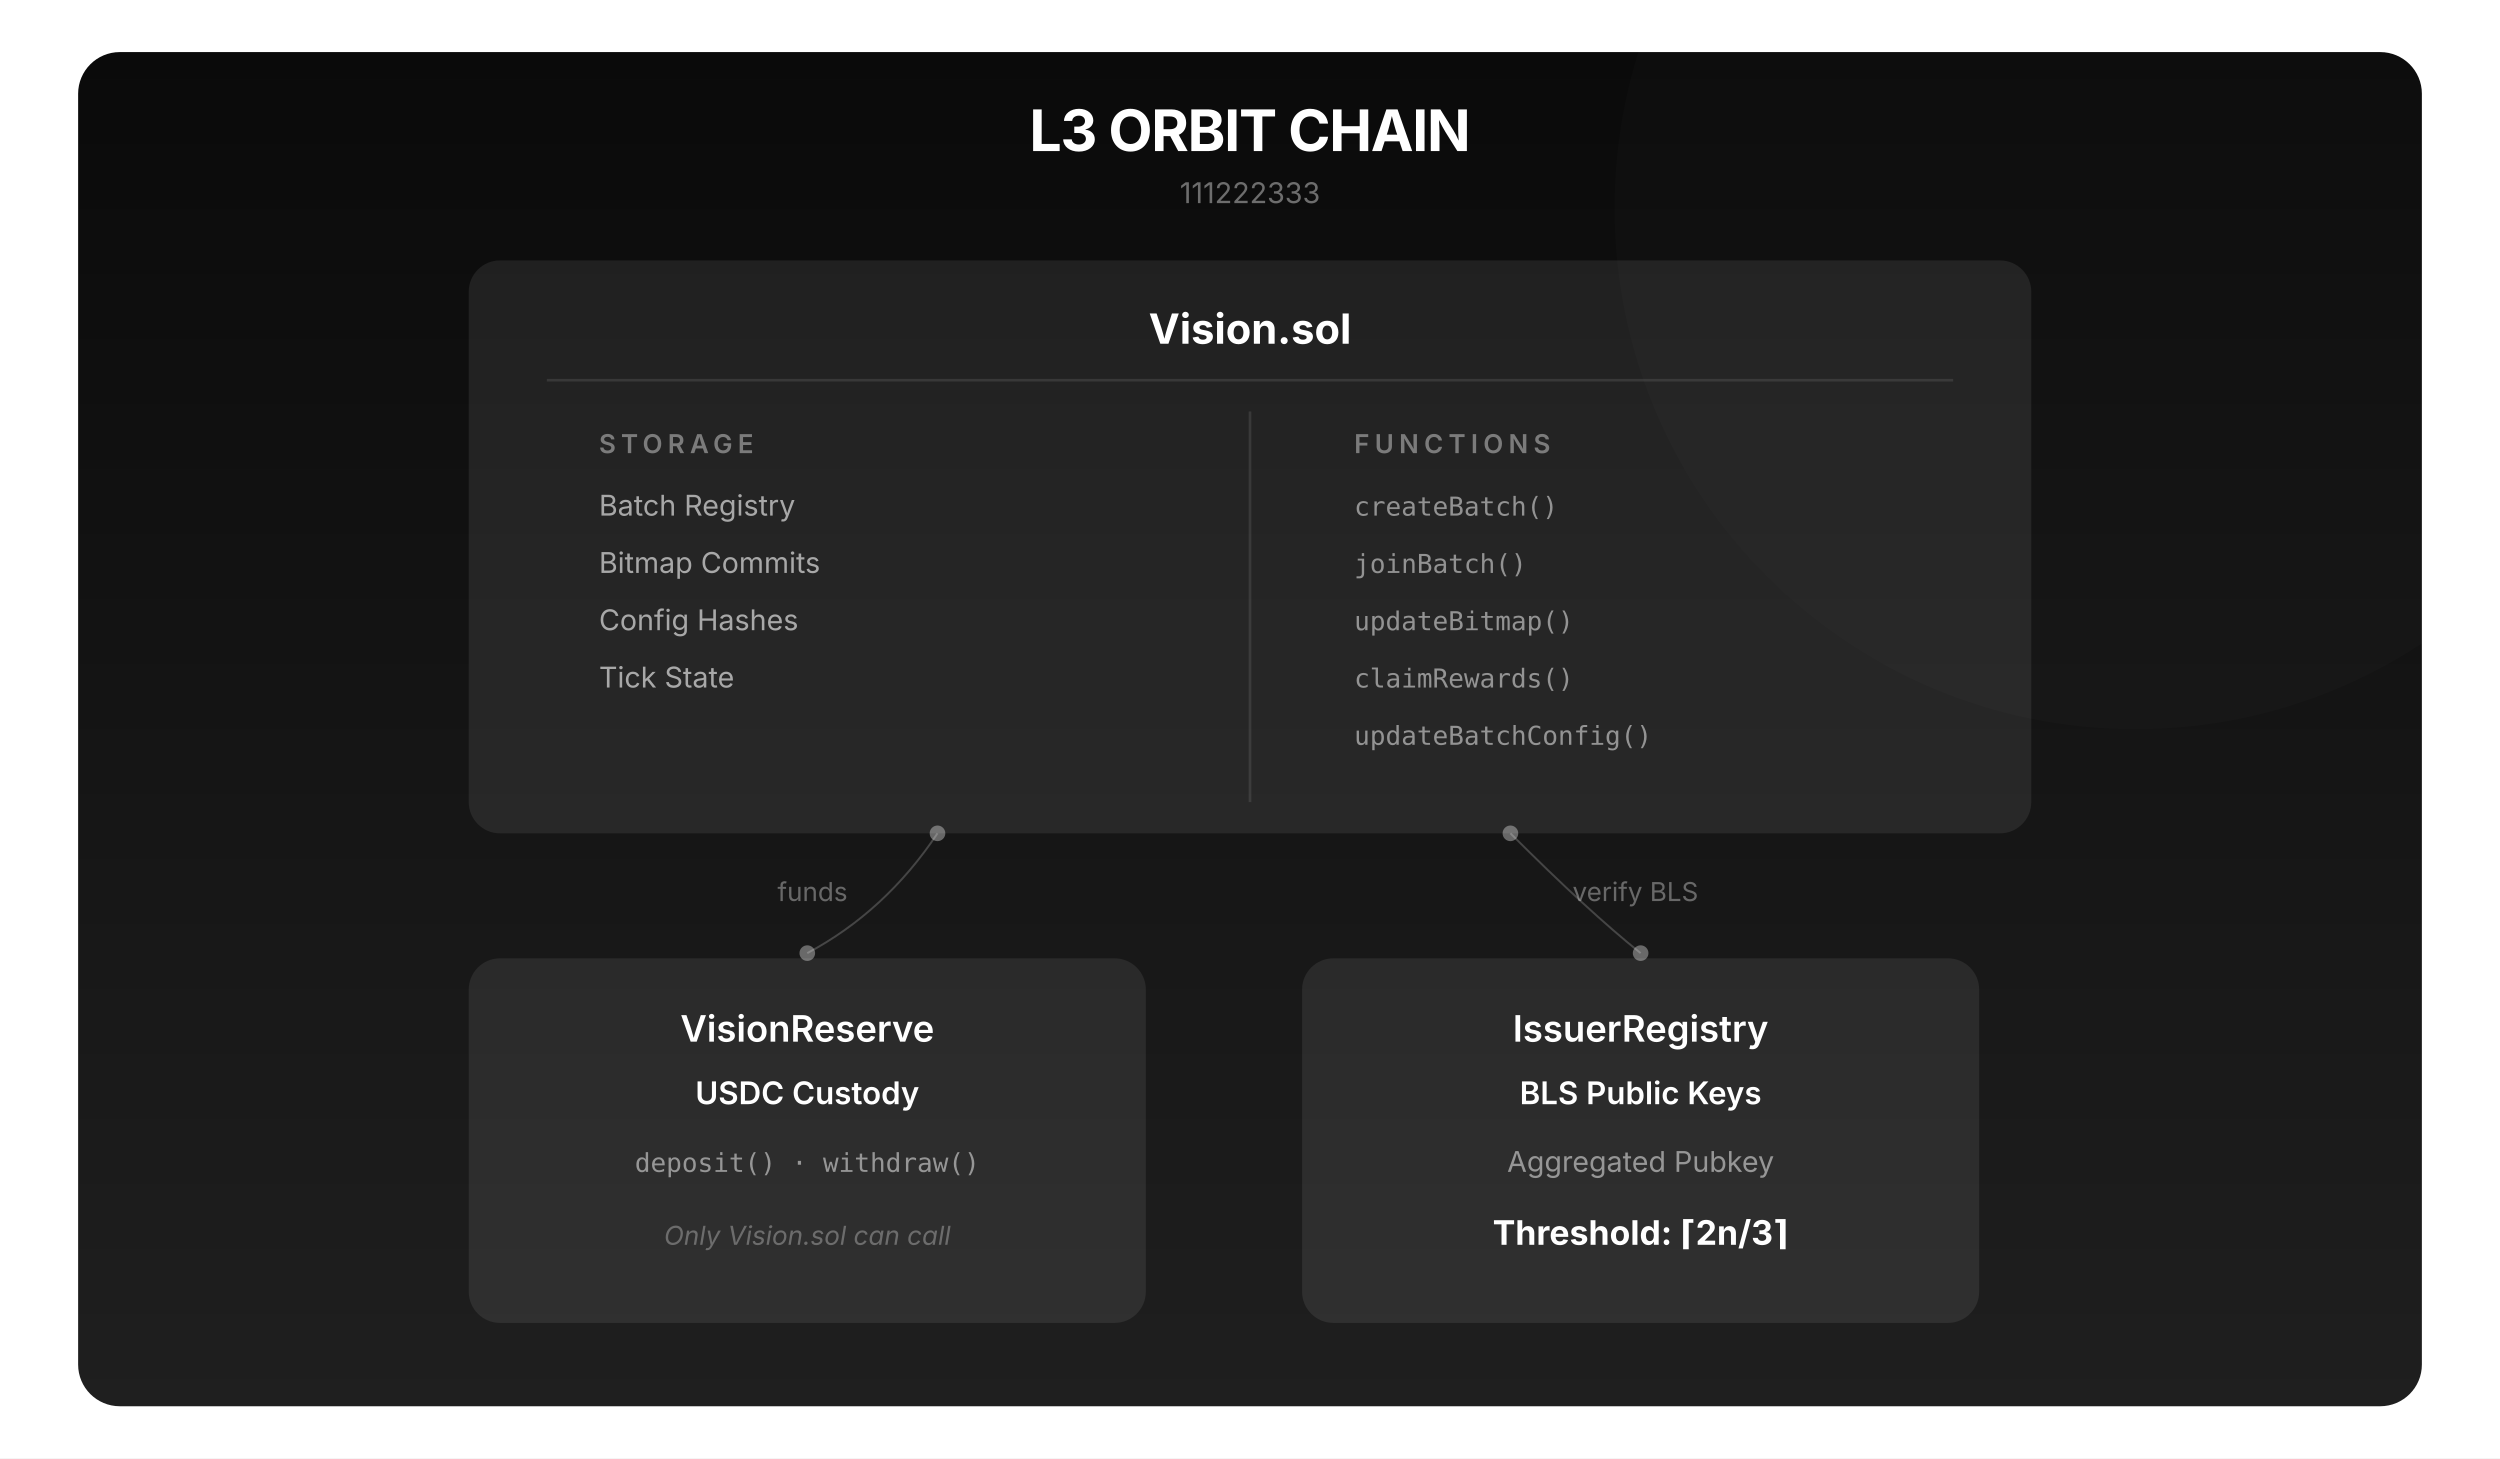
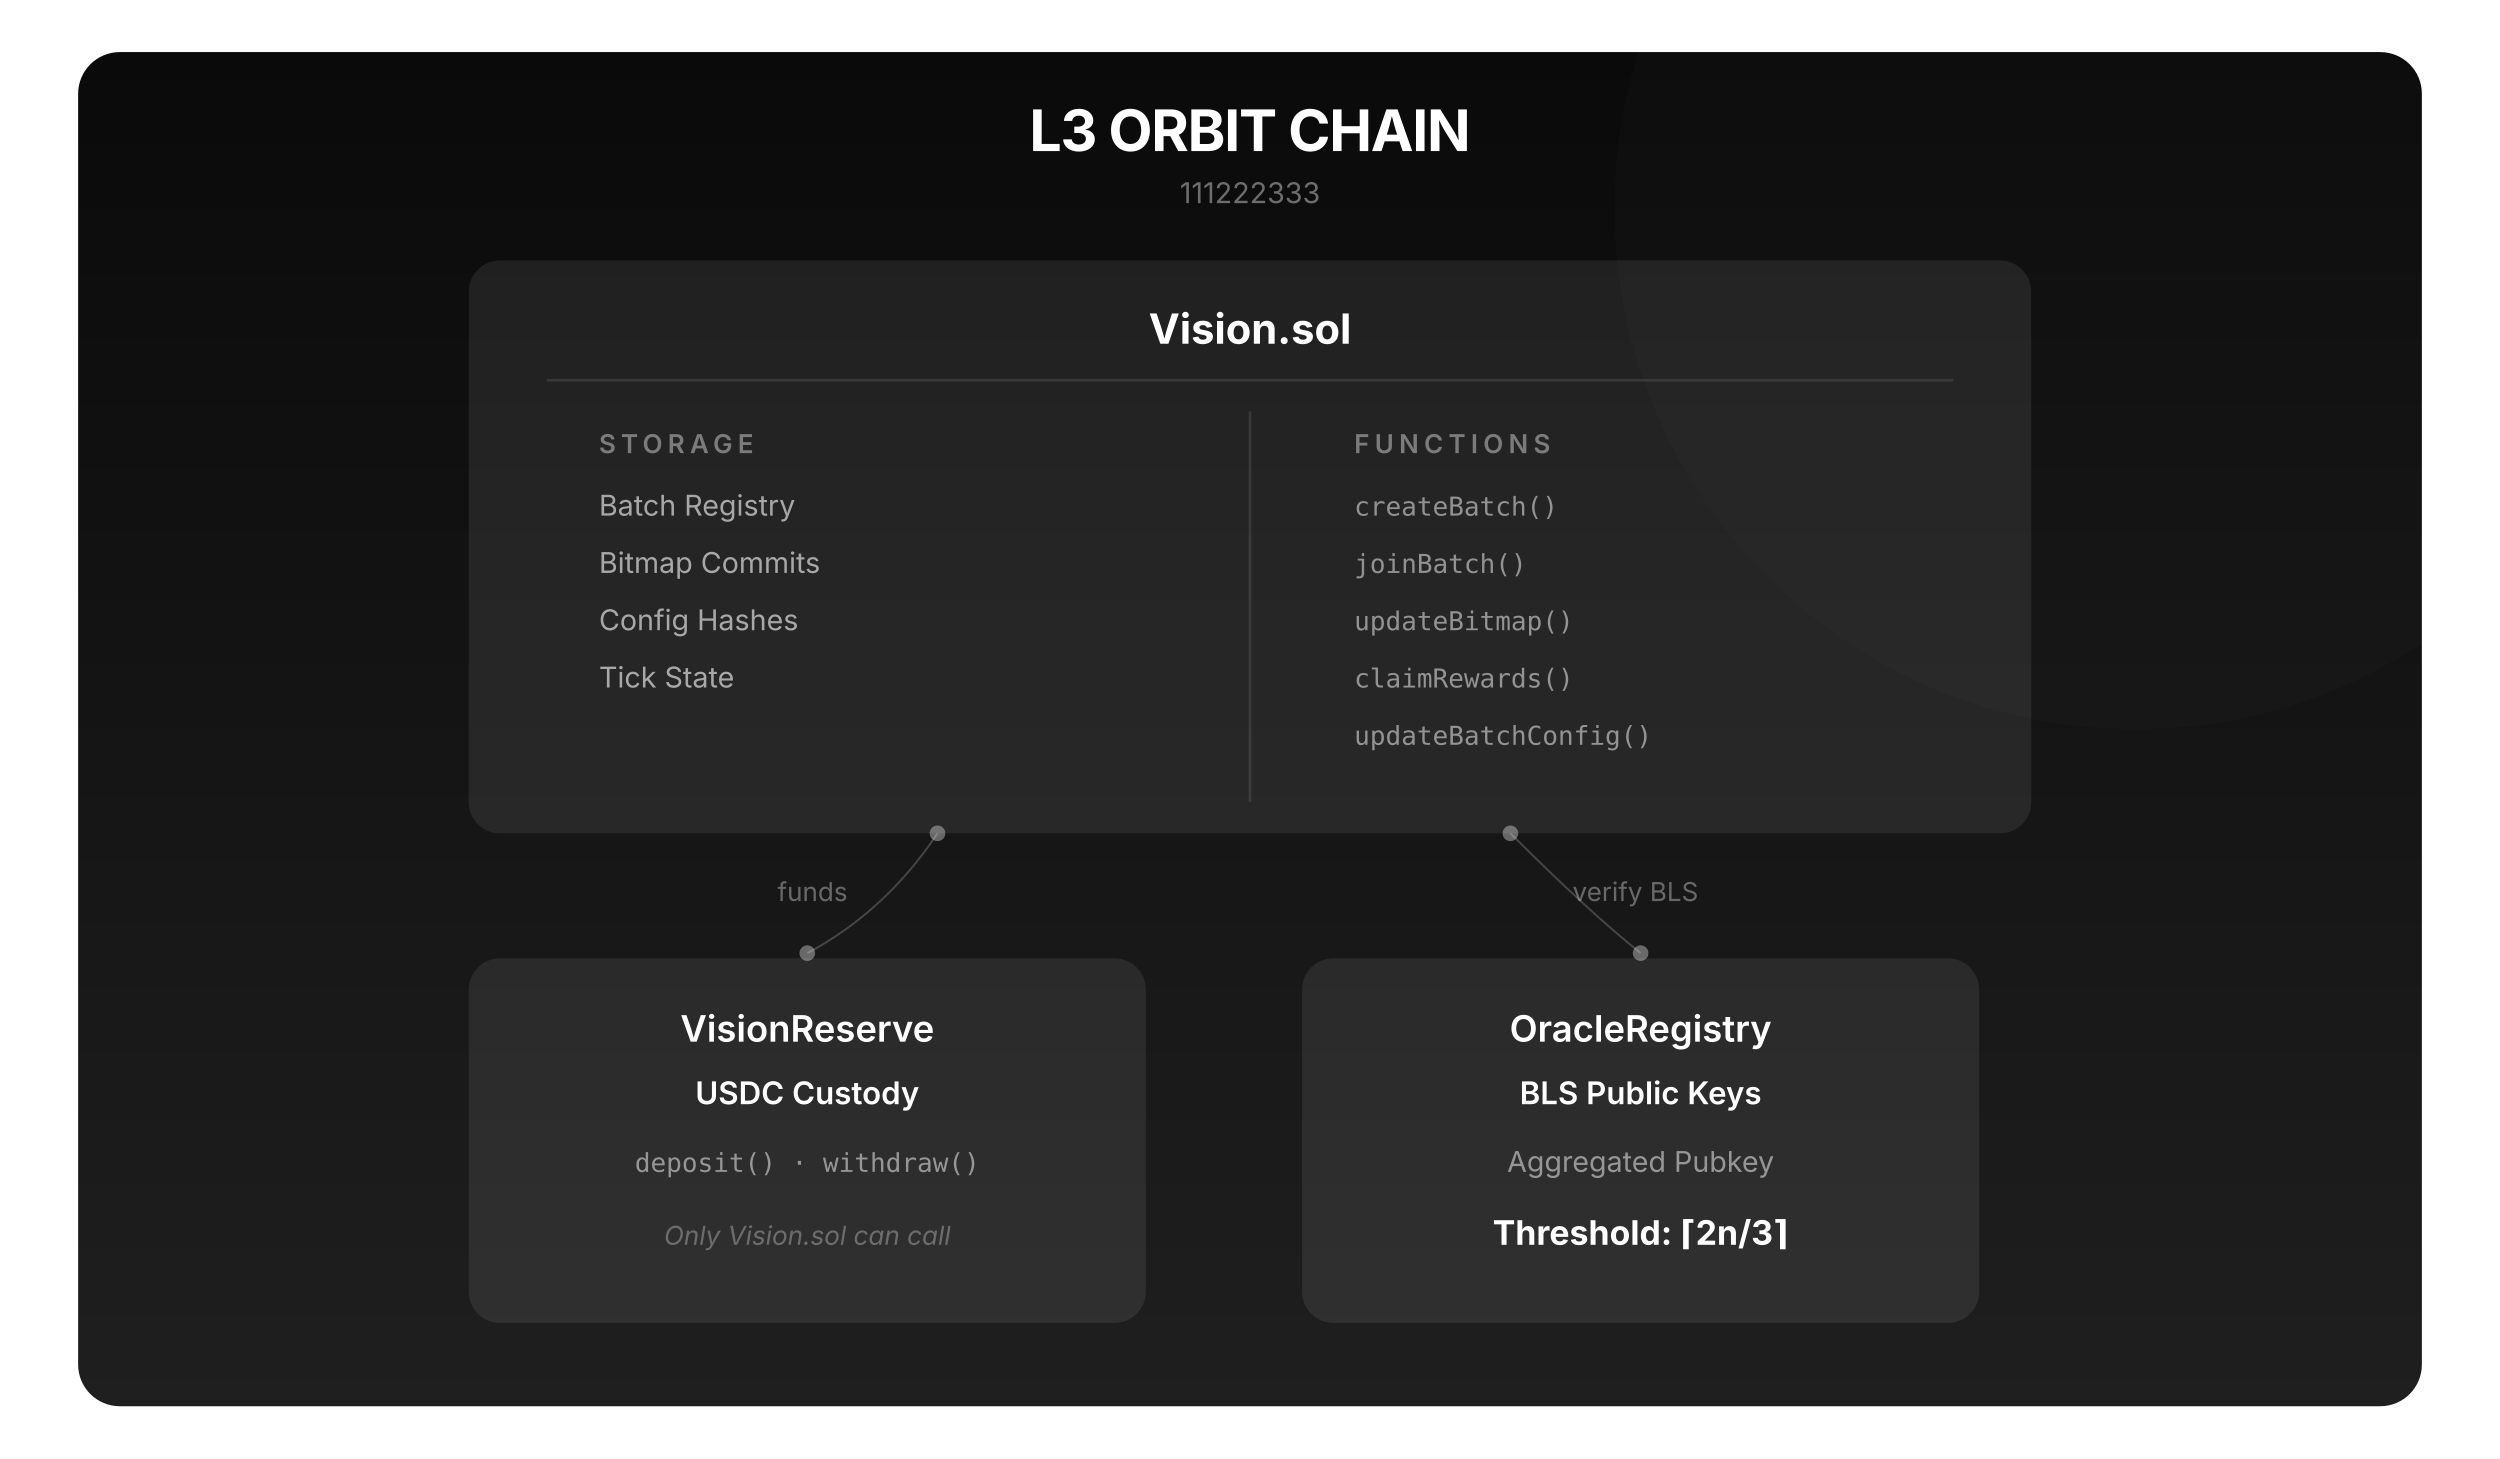
<svg xmlns="http://www.w3.org/2000/svg" viewBox="0 0 960 560" width="960" height="560" font-family="Inter, system-ui, -apple-system, sans-serif">
  <defs>
    <linearGradient id="darkGrad" x1="0" y1="0" x2="0" y2="1">
      <stop offset="0%" stop-color="#0A0A0A" />
      <stop offset="100%" stop-color="#1F1F1F" />
    </linearGradient>
    <filter id="shadow" x="-4%" y="-4%" width="108%" height="116%">
      <feDropShadow dx="0" dy="2" stdDeviation="8" flood-opacity="0.03" />
    </filter>
  </defs>
  <rect width="960" height="560" fill="#FFFFFF" />
  <rect x="30" y="20" width="900" height="520" rx="16" fill="url(#darkGrad)" />
  <circle cx="820" cy="80" r="200" fill="white" opacity="0.015" />
  <text x="480" y="58" text-anchor="middle" fill="white" font-size="22" font-weight="700" letter-spacing="-0.5">L3 ORBIT CHAIN</text>
  <text x="480" y="78" text-anchor="middle" fill="white" font-size="11" opacity="0.4">111222333</text>
  <rect x="180" y="100" width="600" height="220" rx="12" fill="white" opacity="0.08" />
  <text x="480" y="132" text-anchor="middle" fill="white" font-size="16" font-weight="700">Vision.sol</text>
  <line x1="210" y1="146" x2="750" y2="146" stroke="white" opacity="0.1" stroke-width="1" />
  <text x="230" y="174" fill="white" font-size="10" font-weight="600" letter-spacing="2" opacity="0.4">STORAGE</text>
  <text x="230" y="198" fill="white" font-size="11" opacity="0.6">Batch Registry</text>
  <text x="230" y="220" fill="white" font-size="11" opacity="0.6">Bitmap Commits</text>
  <text x="230" y="242" fill="white" font-size="11" opacity="0.6">Config Hashes</text>
  <text x="230" y="264" fill="white" font-size="11" opacity="0.6">Tick State</text>
  <line x1="480" y1="158" x2="480" y2="308" stroke="white" opacity="0.1" stroke-width="1" />
  <text x="520" y="174" fill="white" font-size="10" font-weight="600" letter-spacing="2" opacity="0.4">FUNCTIONS</text>
  <text x="520" y="198" fill="white" font-size="10" font-family="JetBrains Mono, monospace" opacity="0.5">createBatch()</text>
  <text x="520" y="220" fill="white" font-size="10" font-family="JetBrains Mono, monospace" opacity="0.5">joinBatch()</text>
  <text x="520" y="242" fill="white" font-size="10" font-family="JetBrains Mono, monospace" opacity="0.5">updateBitmap()</text>
  <text x="520" y="264" fill="white" font-size="10" font-family="JetBrains Mono, monospace" opacity="0.5">claimRewards()</text>
  <text x="520" y="286" fill="white" font-size="10" font-family="JetBrains Mono, monospace" opacity="0.5">updateBatchConfig()</text>
  <rect x="180" y="368" width="260" height="140" rx="12" fill="white" opacity="0.08" />
  <text x="310" y="400" text-anchor="middle" fill="white" font-size="14" font-weight="600">VisionReserve</text>
  <text x="310" y="424" text-anchor="middle" fill="white" font-size="12" font-weight="600">USDC Custody</text>
  <text x="310" y="450" text-anchor="middle" fill="white" font-size="10" font-family="JetBrains Mono, monospace" opacity="0.5">deposit() · withdraw()</text>
  <text x="310" y="478" text-anchor="middle" fill="white" font-size="10" font-style="italic" opacity="0.3">Only Vision.sol can call</text>
  <rect x="500" y="368" width="260" height="140" rx="12" fill="white" opacity="0.08" />
-   <text x="630" y="400" text-anchor="middle" fill="white" font-size="14" font-weight="600">IssuerRegistry</text>
+   <text x="630" y="400" text-anchor="middle" fill="white" font-size="14" font-weight="600">OracleRegistry</text>
  <text x="630" y="424" text-anchor="middle" fill="white" font-size="12" font-weight="600">BLS Public Keys</text>
  <text x="630" y="450" text-anchor="middle" fill="white" font-size="11" opacity="0.5">Aggregated Pubkey</text>
  <text x="630" y="478" text-anchor="middle" fill="white" font-size="13" font-weight="700">Threshold: ⌈2n/3⌉</text>
  <path d="M 360 320 Q 340 350, 310 366" stroke="white" stroke-width="0.75" opacity="0.2" fill="none" />
  <circle cx="360" cy="320" r="3" fill="white" opacity="0.35" />
  <circle cx="310" cy="366" r="3" fill="white" opacity="0.35" />
  <text x="312" y="346" text-anchor="middle" fill="white" font-size="10" opacity="0.35">funds</text>
  <path d="M 580 320 Q 610 350, 630 366" stroke="white" stroke-width="0.75" opacity="0.2" fill="none" />
  <circle cx="580" cy="320" r="3" fill="white" opacity="0.35" />
  <circle cx="630" cy="366" r="3" fill="white" opacity="0.35" />
  <text x="628" y="346" text-anchor="middle" fill="white" font-size="10" opacity="0.35">verify BLS</text>
</svg>
